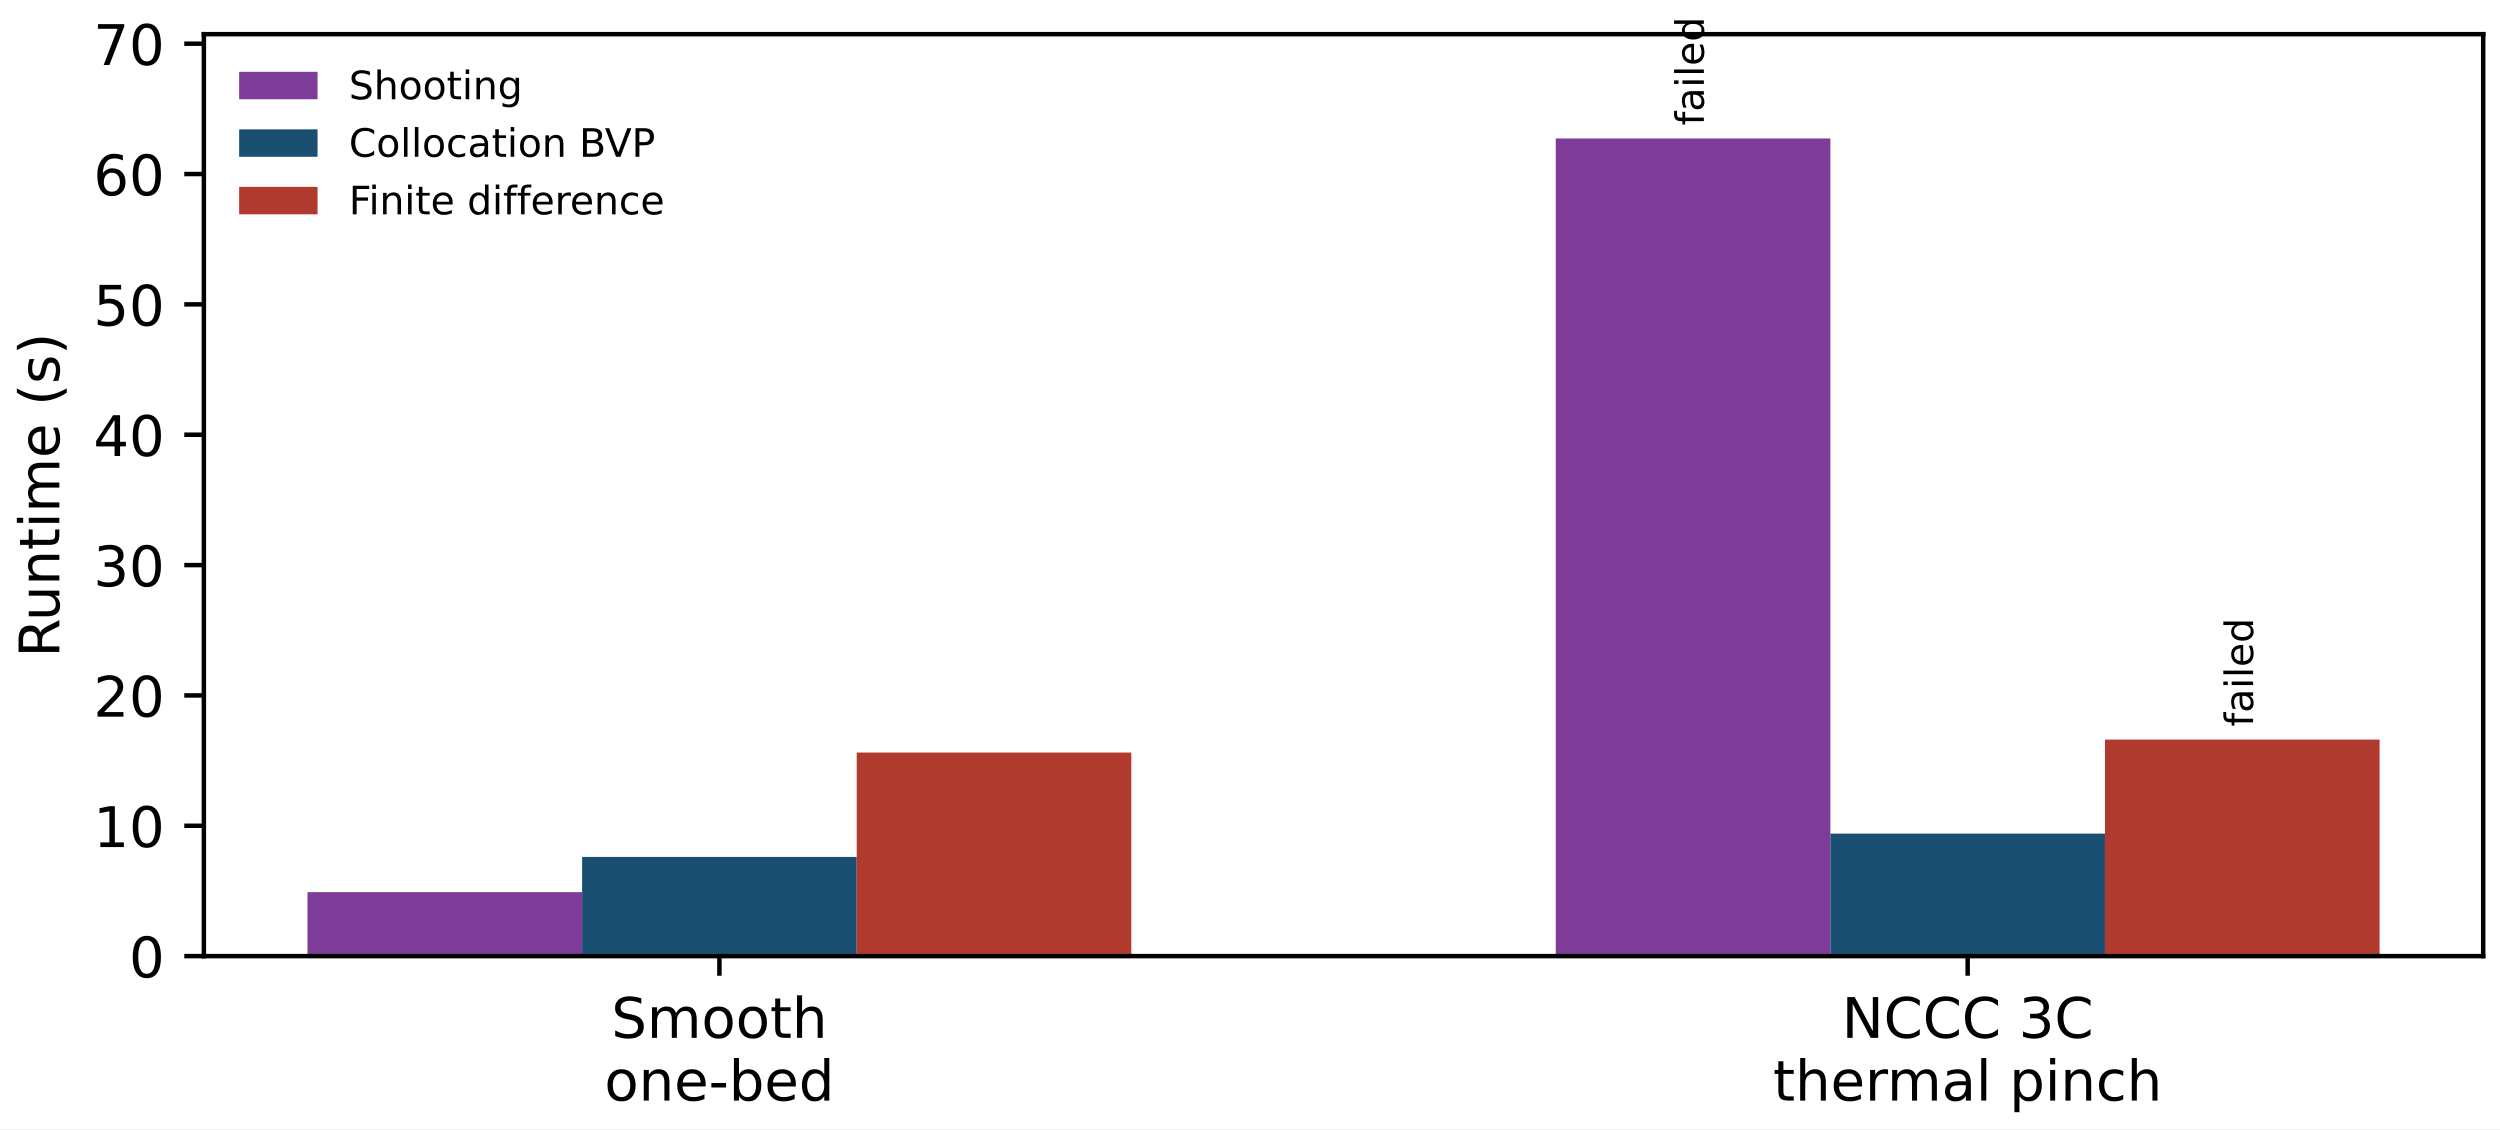
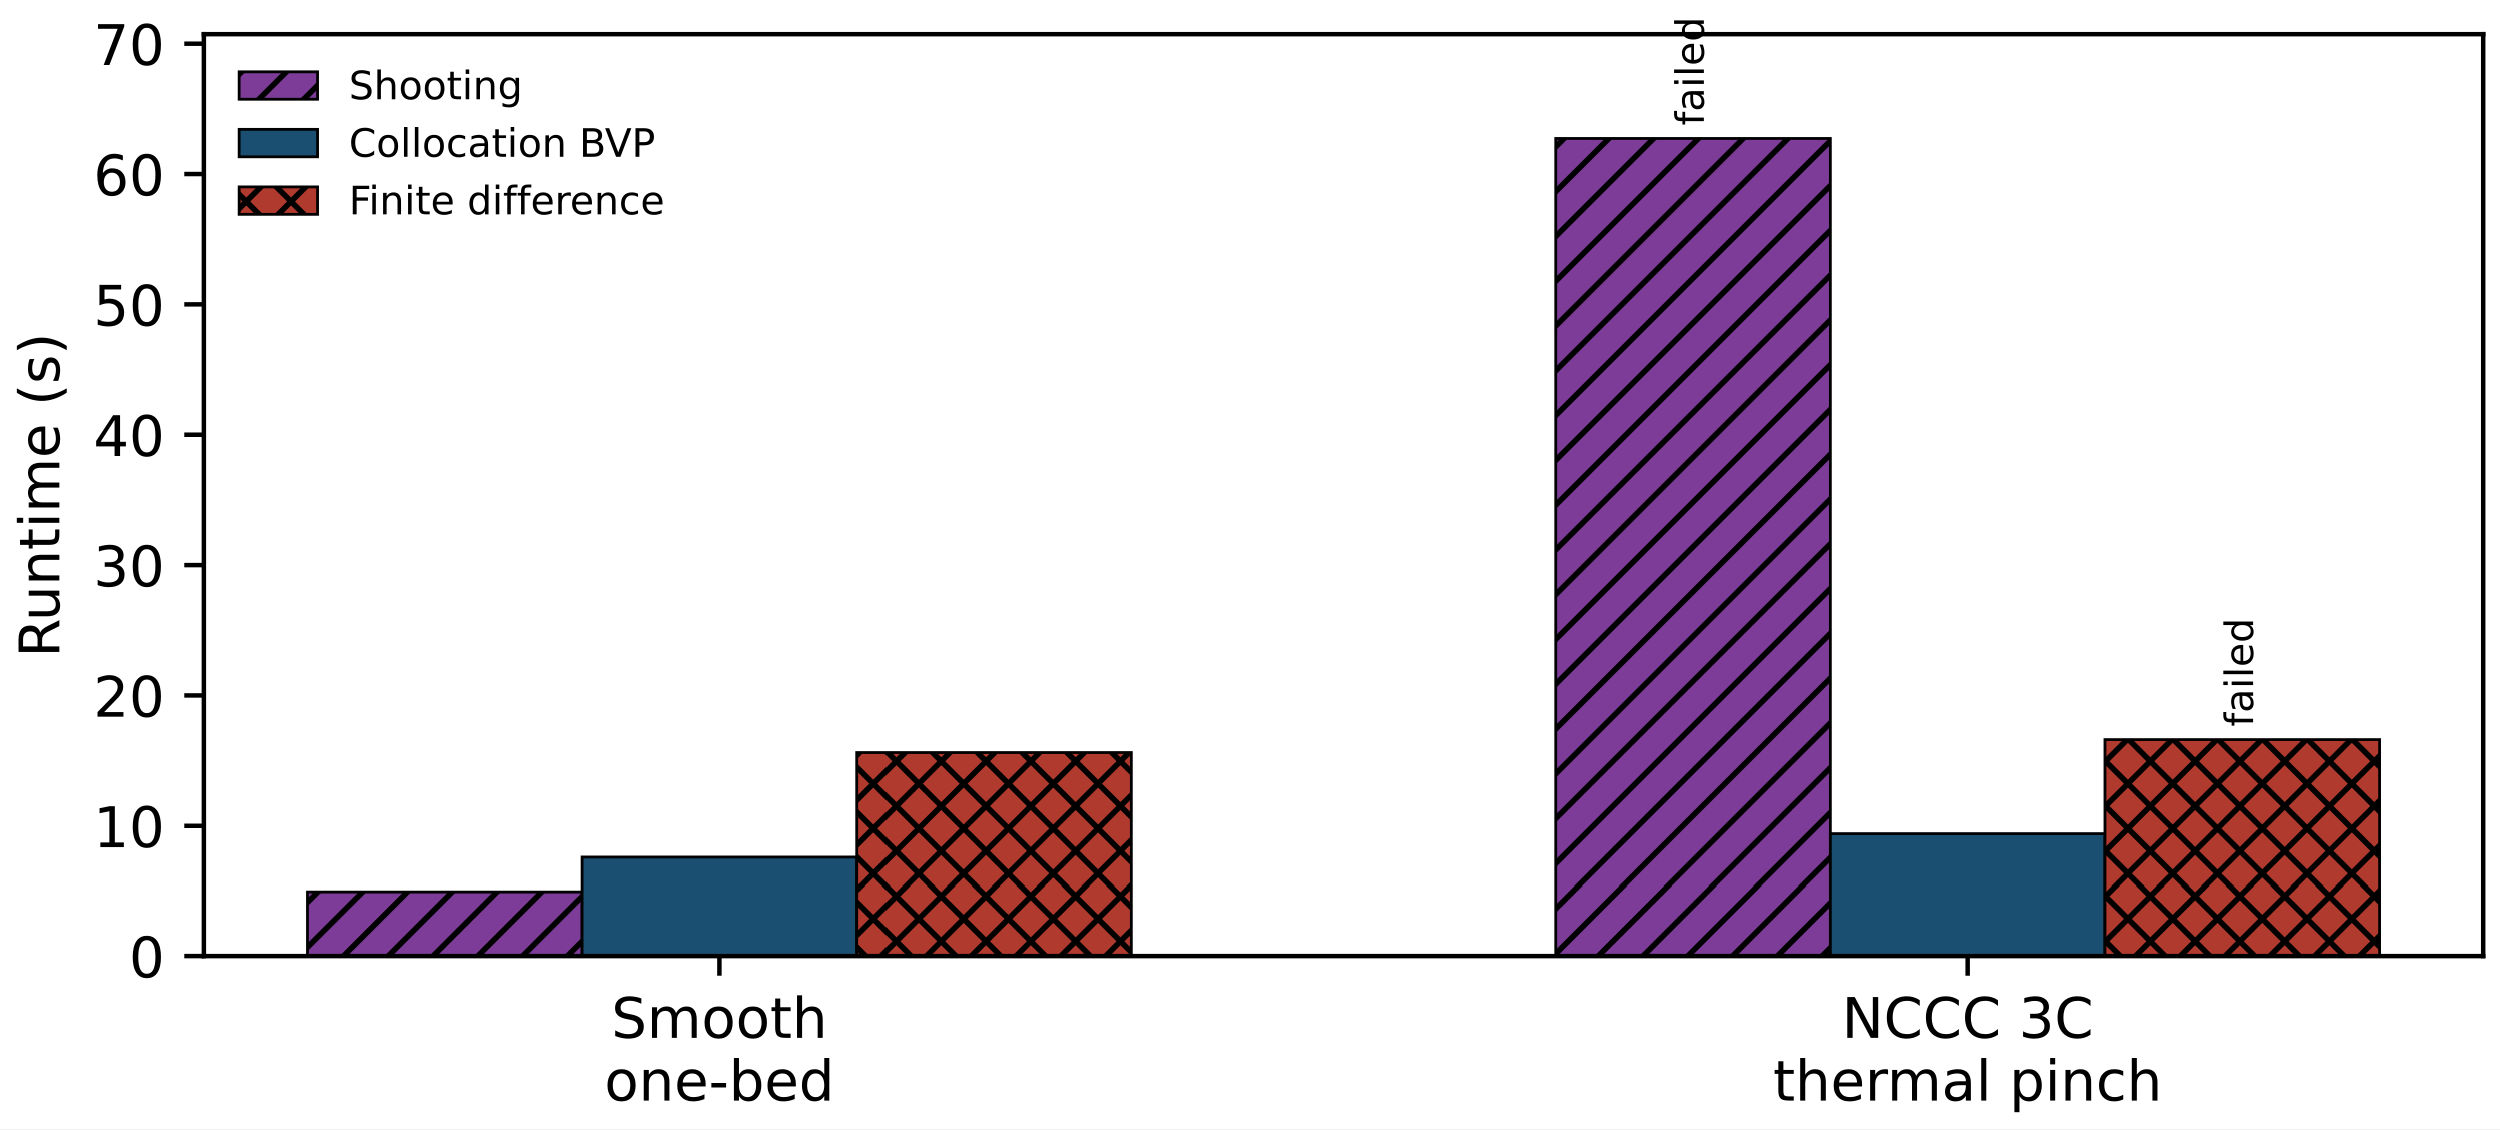
<svg xmlns="http://www.w3.org/2000/svg" xmlns:xlink="http://www.w3.org/1999/xlink" width="446.4pt" height="201.6pt" viewBox="0 0 446.4 201.6" version="1.1">
  <defs>
    <style type="text/css">*{stroke-linejoin: round; stroke-linecap: butt}</style>
  </defs>
  <g id="figure_1">
    <g id="patch_1">
      <path d="M 0 201.6 L 446.4 201.6 L 446.4 0 L 0 0 z " style="fill: #ffffff" />
    </g>
    <g id="axes_1">
      <g id="patch_2">
        <path d="M 36.403 170.724 L 443.4 170.724 L 443.4 6.103 L 36.403 6.103 z " style="fill: #ffffff" />
      </g>
      <g id="patch_3">
-         <path d="M 54.903 170.724 L 103.939 170.724 L 103.939 159.296 L 54.903 159.296 z " clip-path="url(#p4ed08655d8)" style="fill: #7d3c98" />
+         <path d="M 54.903 170.724 L 103.939 170.724 L 103.939 159.296 L 54.903 159.296 z " clip-path="url(#pc35e6aea0f)" style="fill: url(#h63260ca049); stroke: #000000; stroke-width: 0.5; stroke-linejoin: miter" />
      </g>
      <g id="patch_4">
-         <path d="M 277.793 170.724 L 326.829 170.724 L 326.829 24.723 L 277.793 24.723 z " clip-path="url(#p4ed08655d8)" style="fill: #7d3c98" />
+         <path d="M 277.793 170.724 L 326.829 170.724 L 326.829 24.723 L 277.793 24.723 z " clip-path="url(#pc35e6aea0f)" style="fill: url(#h63260ca049); stroke: #000000; stroke-width: 0.5; stroke-linejoin: miter" />
      </g>
      <g id="patch_5">
-         <path d="M 103.939 170.724 L 152.975 170.724 L 152.975 153.012 L 103.939 153.012 z " clip-path="url(#p4ed08655d8)" style="fill: #1b4f72" />
+         <path d="M 103.939 170.724 L 152.975 170.724 L 152.975 153.012 L 103.939 153.012 z " clip-path="url(#pc35e6aea0f)" style="fill: #1b4f72; stroke: #000000; stroke-width: 0.5; stroke-linejoin: miter" />
      </g>
      <g id="patch_6">
-         <path d="M 326.829 170.724 L 375.864 170.724 L 375.864 148.846 L 326.829 148.846 z " clip-path="url(#p4ed08655d8)" style="fill: #1b4f72" />
+         <path d="M 326.829 170.724 L 375.864 170.724 L 375.864 148.846 L 326.829 148.846 z " clip-path="url(#pc35e6aea0f)" style="fill: #1b4f72; stroke: #000000; stroke-width: 0.5; stroke-linejoin: miter" />
      </g>
      <g id="patch_7">
-         <path d="M 152.975 170.724 L 202.01 170.724 L 202.01 134.369 L 152.975 134.369 z " clip-path="url(#p4ed08655d8)" style="fill: #b03a2e" />
+         <path d="M 152.975 170.724 L 202.01 170.724 L 202.01 134.369 L 152.975 134.369 z " clip-path="url(#pc35e6aea0f)" style="fill: url(#h9383a0a95b); stroke: #000000; stroke-width: 0.5; stroke-linejoin: miter" />
      </g>
      <g id="patch_8">
-         <path d="M 375.864 170.724 L 424.9 170.724 L 424.9 132.065 L 375.864 132.065 z " clip-path="url(#p4ed08655d8)" style="fill: #b03a2e" />
+         <path d="M 375.864 170.724 L 424.9 170.724 L 424.9 132.065 L 375.864 132.065 z " clip-path="url(#pc35e6aea0f)" style="fill: url(#h9383a0a95b); stroke: #000000; stroke-width: 0.5; stroke-linejoin: miter" />
      </g>
      <g id="matplotlib.axis_1">
        <g id="xtick_1">
          <g id="line2d_1">
            <defs>
-               <path id="m1f55e05df6" d="M 0 0 L 0 3.5 " style="stroke: #000000; stroke-width: 0.8" />
-             </defs>
-             <g>
-               <use xlink:href="#m1f55e05df6" x="128.457" y="170.724" style="stroke: #000000; stroke-width: 0.8" />
+               <path id="m31c20e4312" d="M 0 0 L 0 3.5 " style="stroke: #000000; stroke-width: 0.8" />
+             </defs>
+             <g>
+               <use xlink:href="#m31c20e4312" x="128.457" y="170.724" style="stroke: #000000; stroke-width: 0.8" />
            </g>
          </g>
          <g id="text_1">
            <g transform="translate(109.1646 185.3223) scale(0.1 -0.1)">
              <defs>
                <path id="DejaVuSans-53" d="M 3425 4513 L 3425 3897 Q 3066 4069 2747 4153 Q 2428 4238 2131 4238 Q 1616 4238 1336 4038 Q 1056 3838 1056 3469 Q 1056 3159 1242 3001 Q 1428 2844 1947 2747 L 2328 2669 Q 3034 2534 3370 2195 Q 3706 1856 3706 1288 Q 3706 609 3251 259 Q 2797 -91 1919 -91 Q 1588 -91 1214 -16 Q 841 59 441 206 L 441 856 Q 825 641 1194 531 Q 1563 422 1919 422 Q 2459 422 2753 634 Q 3047 847 3047 1241 Q 3047 1584 2836 1778 Q 2625 1972 2144 2069 L 1759 2144 Q 1053 2284 737 2584 Q 422 2884 422 3419 Q 422 4038 858 4394 Q 1294 4750 2059 4750 Q 2388 4750 2728 4690 Q 3069 4631 3425 4513 z " transform="scale(0.015625)" />
                <path id="DejaVuSans-6d" d="M 3328 2828 Q 3544 3216 3844 3400 Q 4144 3584 4550 3584 Q 5097 3584 5394 3201 Q 5691 2819 5691 2113 L 5691 0 L 5113 0 L 5113 2094 Q 5113 2597 4934 2840 Q 4756 3084 4391 3084 Q 3944 3084 3684 2787 Q 3425 2491 3425 1978 L 3425 0 L 2847 0 L 2847 2094 Q 2847 2600 2669 2842 Q 2491 3084 2119 3084 Q 1678 3084 1418 2786 Q 1159 2488 1159 1978 L 1159 0 L 581 0 L 581 3500 L 1159 3500 L 1159 2956 Q 1356 3278 1631 3431 Q 1906 3584 2284 3584 Q 2666 3584 2933 3390 Q 3200 3197 3328 2828 z " transform="scale(0.015625)" />
                <path id="DejaVuSans-6f" d="M 1959 3097 Q 1497 3097 1228 2736 Q 959 2375 959 1747 Q 959 1119 1226 758 Q 1494 397 1959 397 Q 2419 397 2687 759 Q 2956 1122 2956 1747 Q 2956 2369 2687 2733 Q 2419 3097 1959 3097 z M 1959 3584 Q 2709 3584 3137 3096 Q 3566 2609 3566 1747 Q 3566 888 3137 398 Q 2709 -91 1959 -91 Q 1206 -91 779 398 Q 353 888 353 1747 Q 353 2609 779 3096 Q 1206 3584 1959 3584 z " transform="scale(0.015625)" />
                <path id="DejaVuSans-74" d="M 1172 4494 L 1172 3500 L 2356 3500 L 2356 3053 L 1172 3053 L 1172 1153 Q 1172 725 1289 603 Q 1406 481 1766 481 L 2356 481 L 2356 0 L 1766 0 Q 1100 0 847 248 Q 594 497 594 1153 L 594 3053 L 172 3053 L 172 3500 L 594 3500 L 594 4494 L 1172 4494 z " transform="scale(0.015625)" />
                <path id="DejaVuSans-68" d="M 3513 2113 L 3513 0 L 2938 0 L 2938 2094 Q 2938 2591 2744 2837 Q 2550 3084 2163 3084 Q 1697 3084 1428 2787 Q 1159 2491 1159 1978 L 1159 0 L 581 0 L 581 4863 L 1159 4863 L 1159 2956 Q 1366 3272 1645 3428 Q 1925 3584 2291 3584 Q 2894 3584 3203 3211 Q 3513 2838 3513 2113 z " transform="scale(0.015625)" />
              </defs>
              <use xlink:href="#DejaVuSans-53" />
              <use xlink:href="#DejaVuSans-6d" transform="translate(63.47656 0)" />
              <use xlink:href="#DejaVuSans-6f" transform="translate(160.8887 0)" />
              <use xlink:href="#DejaVuSans-6f" transform="translate(222.0703 0)" />
              <use xlink:href="#DejaVuSans-74" transform="translate(283.252 0)" />
              <use xlink:href="#DejaVuSans-68" transform="translate(322.4609 0)" />
            </g>
            <g transform="translate(107.9232 196.5201) scale(0.1 -0.1)">
              <defs>
                <path id="DejaVuSans-6e" d="M 3513 2113 L 3513 0 L 2938 0 L 2938 2094 Q 2938 2591 2744 2837 Q 2550 3084 2163 3084 Q 1697 3084 1428 2787 Q 1159 2491 1159 1978 L 1159 0 L 581 0 L 581 3500 L 1159 3500 L 1159 2956 Q 1366 3272 1645 3428 Q 1925 3584 2291 3584 Q 2894 3584 3203 3211 Q 3513 2838 3513 2113 z " transform="scale(0.015625)" />
                <path id="DejaVuSans-65" d="M 3597 1894 L 3597 1613 L 953 1613 Q 991 1019 1311 708 Q 1631 397 2203 397 Q 2534 397 2845 478 Q 3156 559 3463 722 L 3463 178 Q 3153 47 2828 -22 Q 2503 -91 2169 -91 Q 1331 -91 842 396 Q 353 884 353 1716 Q 353 2575 817 3079 Q 1281 3584 2069 3584 Q 2775 3584 3186 3129 Q 3597 2675 3597 1894 z M 3022 2063 Q 3016 2534 2758 2815 Q 2500 3097 2075 3097 Q 1594 3097 1305 2825 Q 1016 2553 972 2059 L 3022 2063 z " transform="scale(0.015625)" />
                <path id="DejaVuSans-2d" d="M 313 2009 L 1997 2009 L 1997 1497 L 313 1497 L 313 2009 z " transform="scale(0.015625)" />
                <path id="DejaVuSans-62" d="M 3116 1747 Q 3116 2381 2855 2742 Q 2594 3103 2138 3103 Q 1681 3103 1420 2742 Q 1159 2381 1159 1747 Q 1159 1113 1420 752 Q 1681 391 2138 391 Q 2594 391 2855 752 Q 3116 1113 3116 1747 z M 1159 2969 Q 1341 3281 1617 3432 Q 1894 3584 2278 3584 Q 2916 3584 3314 3078 Q 3713 2572 3713 1747 Q 3713 922 3314 415 Q 2916 -91 2278 -91 Q 1894 -91 1617 61 Q 1341 213 1159 525 L 1159 0 L 581 0 L 581 4863 L 1159 4863 L 1159 2969 z " transform="scale(0.015625)" />
                <path id="DejaVuSans-64" d="M 2906 2969 L 2906 4863 L 3481 4863 L 3481 0 L 2906 0 L 2906 525 Q 2725 213 2448 61 Q 2172 -91 1784 -91 Q 1150 -91 751 415 Q 353 922 353 1747 Q 353 2572 751 3078 Q 1150 3584 1784 3584 Q 2172 3584 2448 3432 Q 2725 3281 2906 2969 z M 947 1747 Q 947 1113 1208 752 Q 1469 391 1925 391 Q 2381 391 2643 752 Q 2906 1113 2906 1747 Q 2906 2381 2643 2742 Q 2381 3103 1925 3103 Q 1469 3103 1208 2742 Q 947 2381 947 1747 z " transform="scale(0.015625)" />
              </defs>
              <use xlink:href="#DejaVuSans-6f" />
              <use xlink:href="#DejaVuSans-6e" transform="translate(61.18164 0)" />
              <use xlink:href="#DejaVuSans-65" transform="translate(124.5605 0)" />
              <use xlink:href="#DejaVuSans-2d" transform="translate(186.084 0)" />
              <use xlink:href="#DejaVuSans-62" transform="translate(222.168 0)" />
              <use xlink:href="#DejaVuSans-65" transform="translate(285.6445 0)" />
              <use xlink:href="#DejaVuSans-64" transform="translate(347.168 0)" />
            </g>
          </g>
        </g>
        <g id="xtick_2">
          <g id="line2d_2">
            <g>
-               <use xlink:href="#m1f55e05df6" x="351.346" y="170.724" style="stroke: #000000; stroke-width: 0.8" />
+               <use xlink:href="#m31c20e4312" x="351.346" y="170.724" style="stroke: #000000; stroke-width: 0.8" />
            </g>
          </g>
          <g id="text_2">
            <g transform="translate(328.8698 185.3223) scale(0.1 -0.1)">
              <defs>
                <path id="DejaVuSans-4e" d="M 628 4666 L 1478 4666 L 3547 763 L 3547 4666 L 4159 4666 L 4159 0 L 3309 0 L 1241 3903 L 1241 0 L 628 0 L 628 4666 z " transform="scale(0.015625)" />
                <path id="DejaVuSans-43" d="M 4122 4306 L 4122 3641 Q 3803 3938 3442 4084 Q 3081 4231 2675 4231 Q 1875 4231 1450 3742 Q 1025 3253 1025 2328 Q 1025 1406 1450 917 Q 1875 428 2675 428 Q 3081 428 3442 575 Q 3803 722 4122 1019 L 4122 359 Q 3791 134 3420 21 Q 3050 -91 2638 -91 Q 1578 -91 968 557 Q 359 1206 359 2328 Q 359 3453 968 4101 Q 1578 4750 2638 4750 Q 3056 4750 3426 4639 Q 3797 4528 4122 4306 z " transform="scale(0.015625)" />
                <path id="DejaVuSans-20" transform="scale(0.015625)" />
                <path id="DejaVuSans-33" d="M 2597 2516 Q 3050 2419 3304 2112 Q 3559 1806 3559 1356 Q 3559 666 3084 287 Q 2609 -91 1734 -91 Q 1441 -91 1130 -33 Q 819 25 488 141 L 488 750 Q 750 597 1062 519 Q 1375 441 1716 441 Q 2309 441 2620 675 Q 2931 909 2931 1356 Q 2931 1769 2642 2001 Q 2353 2234 1838 2234 L 1294 2234 L 1294 2753 L 1863 2753 Q 2328 2753 2575 2939 Q 2822 3125 2822 3475 Q 2822 3834 2567 4026 Q 2313 4219 1838 4219 Q 1578 4219 1281 4162 Q 984 4106 628 3988 L 628 4550 Q 988 4650 1302 4700 Q 1616 4750 1894 4750 Q 2613 4750 3031 4423 Q 3450 4097 3450 3541 Q 3450 3153 3228 2886 Q 3006 2619 2597 2516 z " transform="scale(0.015625)" />
              </defs>
              <use xlink:href="#DejaVuSans-4e" />
              <use xlink:href="#DejaVuSans-43" transform="translate(74.80469 0)" />
              <use xlink:href="#DejaVuSans-43" transform="translate(144.6289 0)" />
              <use xlink:href="#DejaVuSans-43" transform="translate(214.4531 0)" />
              <use xlink:href="#DejaVuSans-20" transform="translate(284.2773 0)" />
              <use xlink:href="#DejaVuSans-33" transform="translate(316.0645 0)" />
              <use xlink:href="#DejaVuSans-43" transform="translate(379.6875 0)" />
            </g>
            <g transform="translate(316.6104 196.5201) scale(0.1 -0.1)">
              <defs>
                <path id="DejaVuSans-72" d="M 2631 2963 Q 2534 3019 2420 3045 Q 2306 3072 2169 3072 Q 1681 3072 1420 2755 Q 1159 2438 1159 1844 L 1159 0 L 581 0 L 581 3500 L 1159 3500 L 1159 2956 Q 1341 3275 1631 3429 Q 1922 3584 2338 3584 Q 2397 3584 2469 3576 Q 2541 3569 2628 3553 L 2631 2963 z " transform="scale(0.015625)" />
                <path id="DejaVuSans-61" d="M 2194 1759 Q 1497 1759 1228 1600 Q 959 1441 959 1056 Q 959 750 1161 570 Q 1363 391 1709 391 Q 2188 391 2477 730 Q 2766 1069 2766 1631 L 2766 1759 L 2194 1759 z M 3341 1997 L 3341 0 L 2766 0 L 2766 531 Q 2569 213 2275 61 Q 1981 -91 1556 -91 Q 1019 -91 701 211 Q 384 513 384 1019 Q 384 1609 779 1909 Q 1175 2209 1959 2209 L 2766 2209 L 2766 2266 Q 2766 2663 2505 2880 Q 2244 3097 1772 3097 Q 1472 3097 1187 3025 Q 903 2953 641 2809 L 641 3341 Q 956 3463 1253 3523 Q 1550 3584 1831 3584 Q 2591 3584 2966 3190 Q 3341 2797 3341 1997 z " transform="scale(0.015625)" />
                <path id="DejaVuSans-6c" d="M 603 4863 L 1178 4863 L 1178 0 L 603 0 L 603 4863 z " transform="scale(0.015625)" />
                <path id="DejaVuSans-70" d="M 1159 525 L 1159 -1331 L 581 -1331 L 581 3500 L 1159 3500 L 1159 2969 Q 1341 3281 1617 3432 Q 1894 3584 2278 3584 Q 2916 3584 3314 3078 Q 3713 2572 3713 1747 Q 3713 922 3314 415 Q 2916 -91 2278 -91 Q 1894 -91 1617 61 Q 1341 213 1159 525 z M 3116 1747 Q 3116 2381 2855 2742 Q 2594 3103 2138 3103 Q 1681 3103 1420 2742 Q 1159 2381 1159 1747 Q 1159 1113 1420 752 Q 1681 391 2138 391 Q 2594 391 2855 752 Q 3116 1113 3116 1747 z " transform="scale(0.015625)" />
                <path id="DejaVuSans-69" d="M 603 3500 L 1178 3500 L 1178 0 L 603 0 L 603 3500 z M 603 4863 L 1178 4863 L 1178 4134 L 603 4134 L 603 4863 z " transform="scale(0.015625)" />
                <path id="DejaVuSans-63" d="M 3122 3366 L 3122 2828 Q 2878 2963 2633 3030 Q 2388 3097 2138 3097 Q 1578 3097 1268 2742 Q 959 2388 959 1747 Q 959 1106 1268 751 Q 1578 397 2138 397 Q 2388 397 2633 464 Q 2878 531 3122 666 L 3122 134 Q 2881 22 2623 -34 Q 2366 -91 2075 -91 Q 1284 -91 818 406 Q 353 903 353 1747 Q 353 2603 823 3093 Q 1294 3584 2113 3584 Q 2378 3584 2631 3529 Q 2884 3475 3122 3366 z " transform="scale(0.015625)" />
              </defs>
              <use xlink:href="#DejaVuSans-74" />
              <use xlink:href="#DejaVuSans-68" transform="translate(39.20898 0)" />
              <use xlink:href="#DejaVuSans-65" transform="translate(102.5879 0)" />
              <use xlink:href="#DejaVuSans-72" transform="translate(164.1113 0)" />
              <use xlink:href="#DejaVuSans-6d" transform="translate(203.4746 0)" />
              <use xlink:href="#DejaVuSans-61" transform="translate(300.8867 0)" />
              <use xlink:href="#DejaVuSans-6c" transform="translate(362.166 0)" />
              <use xlink:href="#DejaVuSans-20" transform="translate(389.9492 0)" />
              <use xlink:href="#DejaVuSans-70" transform="translate(421.7363 0)" />
              <use xlink:href="#DejaVuSans-69" transform="translate(485.2129 0)" />
              <use xlink:href="#DejaVuSans-6e" transform="translate(512.9961 0)" />
              <use xlink:href="#DejaVuSans-63" transform="translate(576.375 0)" />
              <use xlink:href="#DejaVuSans-68" transform="translate(631.3555 0)" />
            </g>
          </g>
        </g>
      </g>
      <g id="matplotlib.axis_2">
        <g id="ytick_1">
          <g id="line2d_3">
            <defs>
-               <path id="mab0cba4f6f" d="M 0 0 L -3.5 0 " style="stroke: #000000; stroke-width: 0.8" />
-             </defs>
-             <g>
-               <use xlink:href="#mab0cba4f6f" x="36.403" y="170.724" style="stroke: #000000; stroke-width: 0.8" />
+               <path id="ma62045f360" d="M 0 0 L -3.5 0 " style="stroke: #000000; stroke-width: 0.8" />
+             </defs>
+             <g>
+               <use xlink:href="#ma62045f360" x="36.403" y="170.724" style="stroke: #000000; stroke-width: 0.8" />
            </g>
          </g>
          <g id="text_3">
            <g transform="translate(23.04087 174.523) scale(0.1 -0.1)">
              <defs>
                <path id="DejaVuSans-30" d="M 2034 4250 Q 1547 4250 1301 3770 Q 1056 3291 1056 2328 Q 1056 1369 1301 889 Q 1547 409 2034 409 Q 2525 409 2770 889 Q 3016 1369 3016 2328 Q 3016 3291 2770 3770 Q 2525 4250 2034 4250 z M 2034 4750 Q 2819 4750 3233 4129 Q 3647 3509 3647 2328 Q 3647 1150 3233 529 Q 2819 -91 2034 -91 Q 1250 -91 836 529 Q 422 1150 422 2328 Q 422 3509 836 4129 Q 1250 4750 2034 4750 z " transform="scale(0.015625)" />
              </defs>
              <use xlink:href="#DejaVuSans-30" />
            </g>
          </g>
        </g>
        <g id="ytick_2">
          <g id="line2d_4">
            <g>
-               <use xlink:href="#mab0cba4f6f" x="36.403" y="147.449" style="stroke: #000000; stroke-width: 0.8" />
+               <use xlink:href="#ma62045f360" x="36.403" y="147.449" style="stroke: #000000; stroke-width: 0.8" />
            </g>
          </g>
          <g id="text_4">
            <g transform="translate(16.67836 151.2486) scale(0.1 -0.1)">
              <defs>
                <path id="DejaVuSans-31" d="M 794 531 L 1825 531 L 1825 4091 L 703 3866 L 703 4441 L 1819 4666 L 2450 4666 L 2450 531 L 3481 531 L 3481 0 L 794 0 L 794 531 z " transform="scale(0.015625)" />
              </defs>
              <use xlink:href="#DejaVuSans-31" />
              <use xlink:href="#DejaVuSans-30" transform="translate(63.62305 0)" />
            </g>
          </g>
        </g>
        <g id="ytick_3">
          <g id="line2d_5">
            <g>
-               <use xlink:href="#mab0cba4f6f" x="36.403" y="124.175" style="stroke: #000000; stroke-width: 0.8" />
+               <use xlink:href="#ma62045f360" x="36.403" y="124.175" style="stroke: #000000; stroke-width: 0.8" />
            </g>
          </g>
          <g id="text_5">
            <g transform="translate(16.67836 127.9741) scale(0.1 -0.1)">
              <defs>
                <path id="DejaVuSans-32" d="M 1228 531 L 3431 531 L 3431 0 L 469 0 L 469 531 Q 828 903 1448 1529 Q 2069 2156 2228 2338 Q 2531 2678 2651 2914 Q 2772 3150 2772 3378 Q 2772 3750 2511 3984 Q 2250 4219 1831 4219 Q 1534 4219 1204 4116 Q 875 4013 500 3803 L 500 4441 Q 881 4594 1212 4672 Q 1544 4750 1819 4750 Q 2544 4750 2975 4387 Q 3406 4025 3406 3419 Q 3406 3131 3298 2873 Q 3191 2616 2906 2266 Q 2828 2175 2409 1742 Q 1991 1309 1228 531 z " transform="scale(0.015625)" />
              </defs>
              <use xlink:href="#DejaVuSans-32" />
              <use xlink:href="#DejaVuSans-30" transform="translate(63.62305 0)" />
            </g>
          </g>
        </g>
        <g id="ytick_4">
          <g id="line2d_6">
            <g>
-               <use xlink:href="#mab0cba4f6f" x="36.403" y="100.9" style="stroke: #000000; stroke-width: 0.8" />
+               <use xlink:href="#ma62045f360" x="36.403" y="100.9" style="stroke: #000000; stroke-width: 0.8" />
            </g>
          </g>
          <g id="text_6">
            <g transform="translate(16.67836 104.6996) scale(0.1 -0.1)">
              <use xlink:href="#DejaVuSans-33" />
              <use xlink:href="#DejaVuSans-30" transform="translate(63.62305 0)" />
            </g>
          </g>
        </g>
        <g id="ytick_5">
          <g id="line2d_7">
            <g>
-               <use xlink:href="#mab0cba4f6f" x="36.403" y="77.626" style="stroke: #000000; stroke-width: 0.8" />
+               <use xlink:href="#ma62045f360" x="36.403" y="77.626" style="stroke: #000000; stroke-width: 0.8" />
            </g>
          </g>
          <g id="text_7">
            <g transform="translate(16.67836 81.42512) scale(0.1 -0.1)">
              <defs>
                <path id="DejaVuSans-34" d="M 2419 4116 L 825 1625 L 2419 1625 L 2419 4116 z M 2253 4666 L 3047 4666 L 3047 1625 L 3713 1625 L 3713 1100 L 3047 1100 L 3047 0 L 2419 0 L 2419 1100 L 313 1100 L 313 1709 L 2253 4666 z " transform="scale(0.015625)" />
              </defs>
              <use xlink:href="#DejaVuSans-34" />
              <use xlink:href="#DejaVuSans-30" transform="translate(63.62305 0)" />
            </g>
          </g>
        </g>
        <g id="ytick_6">
          <g id="line2d_8">
            <g>
-               <use xlink:href="#mab0cba4f6f" x="36.403" y="54.351" style="stroke: #000000; stroke-width: 0.8" />
+               <use xlink:href="#ma62045f360" x="36.403" y="54.351" style="stroke: #000000; stroke-width: 0.8" />
            </g>
          </g>
          <g id="text_8">
            <g transform="translate(16.67836 58.15064) scale(0.1 -0.1)">
              <defs>
                <path id="DejaVuSans-35" d="M 691 4666 L 3169 4666 L 3169 4134 L 1269 4134 L 1269 2991 Q 1406 3038 1543 3061 Q 1681 3084 1819 3084 Q 2600 3084 3056 2656 Q 3513 2228 3513 1497 Q 3513 744 3044 326 Q 2575 -91 1722 -91 Q 1428 -91 1123 -41 Q 819 9 494 109 L 494 744 Q 775 591 1075 516 Q 1375 441 1709 441 Q 2250 441 2565 725 Q 2881 1009 2881 1497 Q 2881 1984 2565 2268 Q 2250 2553 1709 2553 Q 1456 2553 1204 2497 Q 953 2441 691 2322 L 691 4666 z " transform="scale(0.015625)" />
              </defs>
              <use xlink:href="#DejaVuSans-35" />
              <use xlink:href="#DejaVuSans-30" transform="translate(63.62305 0)" />
            </g>
          </g>
        </g>
        <g id="ytick_7">
          <g id="line2d_9">
            <g>
-               <use xlink:href="#mab0cba4f6f" x="36.403" y="31.077" style="stroke: #000000; stroke-width: 0.8" />
+               <use xlink:href="#ma62045f360" x="36.403" y="31.077" style="stroke: #000000; stroke-width: 0.8" />
            </g>
          </g>
          <g id="text_9">
            <g transform="translate(16.67836 34.87616) scale(0.1 -0.1)">
              <defs>
                <path id="DejaVuSans-36" d="M 2113 2584 Q 1688 2584 1439 2293 Q 1191 2003 1191 1497 Q 1191 994 1439 701 Q 1688 409 2113 409 Q 2538 409 2786 701 Q 3034 994 3034 1497 Q 3034 2003 2786 2293 Q 2538 2584 2113 2584 z M 3366 4563 L 3366 3988 Q 3128 4100 2886 4159 Q 2644 4219 2406 4219 Q 1781 4219 1451 3797 Q 1122 3375 1075 2522 Q 1259 2794 1537 2939 Q 1816 3084 2150 3084 Q 2853 3084 3261 2657 Q 3669 2231 3669 1497 Q 3669 778 3244 343 Q 2819 -91 2113 -91 Q 1303 -91 875 529 Q 447 1150 447 2328 Q 447 3434 972 4092 Q 1497 4750 2381 4750 Q 2619 4750 2861 4703 Q 3103 4656 3366 4563 z " transform="scale(0.015625)" />
              </defs>
              <use xlink:href="#DejaVuSans-36" />
              <use xlink:href="#DejaVuSans-30" transform="translate(63.62305 0)" />
            </g>
          </g>
        </g>
        <g id="ytick_8">
          <g id="line2d_10">
            <g>
-               <use xlink:href="#mab0cba4f6f" x="36.403" y="7.802" style="stroke: #000000; stroke-width: 0.8" />
+               <use xlink:href="#ma62045f360" x="36.403" y="7.802" style="stroke: #000000; stroke-width: 0.8" />
            </g>
          </g>
          <g id="text_10">
            <g transform="translate(16.67836 11.60168) scale(0.1 -0.1)">
              <defs>
                <path id="DejaVuSans-37" d="M 525 4666 L 3525 4666 L 3525 4397 L 1831 0 L 1172 0 L 2766 4134 L 525 4134 L 525 4666 z " transform="scale(0.015625)" />
              </defs>
              <use xlink:href="#DejaVuSans-37" />
              <use xlink:href="#DejaVuSans-30" transform="translate(63.62305 0)" />
            </g>
          </g>
        </g>
        <g id="text_11">
          <g transform="translate(10.59868 117.3918) rotate(-90) scale(0.1 -0.1)">
            <defs>
              <path id="DejaVuSans-52" d="M 2841 2188 Q 3044 2119 3236 1894 Q 3428 1669 3622 1275 L 4263 0 L 3584 0 L 2988 1197 Q 2756 1666 2539 1819 Q 2322 1972 1947 1972 L 1259 1972 L 1259 0 L 628 0 L 628 4666 L 2053 4666 Q 2853 4666 3247 4331 Q 3641 3997 3641 3322 Q 3641 2881 3436 2590 Q 3231 2300 2841 2188 z M 1259 4147 L 1259 2491 L 2053 2491 Q 2509 2491 2742 2702 Q 2975 2913 2975 3322 Q 2975 3731 2742 3939 Q 2509 4147 2053 4147 L 1259 4147 z " transform="scale(0.015625)" />
              <path id="DejaVuSans-75" d="M 544 1381 L 544 3500 L 1119 3500 L 1119 1403 Q 1119 906 1312 657 Q 1506 409 1894 409 Q 2359 409 2629 706 Q 2900 1003 2900 1516 L 2900 3500 L 3475 3500 L 3475 0 L 2900 0 L 2900 538 Q 2691 219 2414 64 Q 2138 -91 1772 -91 Q 1169 -91 856 284 Q 544 659 544 1381 z M 1991 3584 L 1991 3584 z " transform="scale(0.015625)" />
              <path id="DejaVuSans-28" d="M 1984 4856 Q 1566 4138 1362 3434 Q 1159 2731 1159 2009 Q 1159 1288 1364 580 Q 1569 -128 1984 -844 L 1484 -844 Q 1016 -109 783 600 Q 550 1309 550 2009 Q 550 2706 781 3412 Q 1013 4119 1484 4856 L 1984 4856 z " transform="scale(0.015625)" />
              <path id="DejaVuSans-73" d="M 2834 3397 L 2834 2853 Q 2591 2978 2328 3040 Q 2066 3103 1784 3103 Q 1356 3103 1142 2972 Q 928 2841 928 2578 Q 928 2378 1081 2264 Q 1234 2150 1697 2047 L 1894 2003 Q 2506 1872 2764 1633 Q 3022 1394 3022 966 Q 3022 478 2636 193 Q 2250 -91 1575 -91 Q 1294 -91 989 -36 Q 684 19 347 128 L 347 722 Q 666 556 975 473 Q 1284 391 1588 391 Q 1994 391 2212 530 Q 2431 669 2431 922 Q 2431 1156 2273 1281 Q 2116 1406 1581 1522 L 1381 1569 Q 847 1681 609 1914 Q 372 2147 372 2553 Q 372 3047 722 3315 Q 1072 3584 1716 3584 Q 2034 3584 2315 3537 Q 2597 3491 2834 3397 z " transform="scale(0.015625)" />
              <path id="DejaVuSans-29" d="M 513 4856 L 1013 4856 Q 1481 4119 1714 3412 Q 1947 2706 1947 2009 Q 1947 1309 1714 600 Q 1481 -109 1013 -844 L 513 -844 Q 928 -128 1133 580 Q 1338 1288 1338 2009 Q 1338 2731 1133 3434 Q 928 4138 513 4856 z " transform="scale(0.015625)" />
            </defs>
            <use xlink:href="#DejaVuSans-52" />
            <use xlink:href="#DejaVuSans-75" transform="translate(64.98242 0)" />
            <use xlink:href="#DejaVuSans-6e" transform="translate(128.3613 0)" />
            <use xlink:href="#DejaVuSans-74" transform="translate(191.7402 0)" />
            <use xlink:href="#DejaVuSans-69" transform="translate(230.9492 0)" />
            <use xlink:href="#DejaVuSans-6d" transform="translate(258.7324 0)" />
            <use xlink:href="#DejaVuSans-65" transform="translate(356.1445 0)" />
            <use xlink:href="#DejaVuSans-20" transform="translate(417.668 0)" />
            <use xlink:href="#DejaVuSans-28" transform="translate(449.4551 0)" />
            <use xlink:href="#DejaVuSans-73" transform="translate(488.4688 0)" />
            <use xlink:href="#DejaVuSans-29" transform="translate(540.5684 0)" />
          </g>
        </g>
      </g>
      <g id="patch_9">
        <path d="M 36.403 170.724 L 36.403 6.103 " style="fill: none; stroke: #000000; stroke-width: 0.8; stroke-linejoin: miter; stroke-linecap: square" />
      </g>
      <g id="patch_10">
        <path d="M 443.4 170.724 L 443.4 6.103 " style="fill: none; stroke: #000000; stroke-width: 0.8; stroke-linejoin: miter; stroke-linecap: square" />
      </g>
      <g id="patch_11">
        <path d="M 36.403 170.724 L 443.4 170.724 " style="fill: none; stroke: #000000; stroke-width: 0.8; stroke-linejoin: miter; stroke-linecap: square" />
      </g>
      <g id="patch_12">
        <path d="M 36.403 6.103 L 443.4 6.103 " style="fill: none; stroke: #000000; stroke-width: 0.8; stroke-linejoin: miter; stroke-linecap: square" />
      </g>
      <g id="text_12">
        <g transform="translate(304.2422 22.39556) rotate(-90) scale(0.07 -0.07)">
          <defs>
            <path id="DejaVuSans-66" d="M 2375 4863 L 2375 4384 L 1825 4384 Q 1516 4384 1395 4259 Q 1275 4134 1275 3809 L 1275 3500 L 2222 3500 L 2222 3053 L 1275 3053 L 1275 0 L 697 0 L 697 3053 L 147 3053 L 147 3500 L 697 3500 L 697 3744 Q 697 4328 969 4595 Q 1241 4863 1831 4863 L 2375 4863 z " transform="scale(0.015625)" />
          </defs>
          <use xlink:href="#DejaVuSans-66" />
          <use xlink:href="#DejaVuSans-61" transform="translate(35.20508 0)" />
          <use xlink:href="#DejaVuSans-69" transform="translate(96.48438 0)" />
          <use xlink:href="#DejaVuSans-6c" transform="translate(124.2676 0)" />
          <use xlink:href="#DejaVuSans-65" transform="translate(152.0508 0)" />
          <use xlink:href="#DejaVuSans-64" transform="translate(213.5742 0)" />
        </g>
      </g>
      <g id="text_13">
        <g transform="translate(402.3136 129.7375) rotate(-90) scale(0.07 -0.07)">
          <use xlink:href="#DejaVuSans-66" />
          <use xlink:href="#DejaVuSans-61" transform="translate(35.20508 0)" />
          <use xlink:href="#DejaVuSans-69" transform="translate(96.48438 0)" />
          <use xlink:href="#DejaVuSans-6c" transform="translate(124.2676 0)" />
          <use xlink:href="#DejaVuSans-65" transform="translate(152.0508 0)" />
          <use xlink:href="#DejaVuSans-64" transform="translate(213.5742 0)" />
        </g>
      </g>
      <g id="legend_1">
        <g id="patch_13">
-           <path d="M 42.703 17.722 L 56.703 17.722 L 56.703 12.822 L 42.703 12.822 z " style="fill: #7d3c98" />
+           <path d="M 42.703 17.722 L 56.703 17.722 L 56.703 12.822 L 42.703 12.822 z " style="fill: url(#h63260ca049); stroke: #000000; stroke-width: 0.5; stroke-linejoin: miter" />
        </g>
        <g id="text_14">
          <g transform="translate(62.30336 17.72233) scale(0.07 -0.07)">
            <defs>
              <path id="DejaVuSans-67" d="M 2906 1791 Q 2906 2416 2648 2759 Q 2391 3103 1925 3103 Q 1463 3103 1205 2759 Q 947 2416 947 1791 Q 947 1169 1205 825 Q 1463 481 1925 481 Q 2391 481 2648 825 Q 2906 1169 2906 1791 z M 3481 434 Q 3481 -459 3084 -895 Q 2688 -1331 1869 -1331 Q 1566 -1331 1297 -1286 Q 1028 -1241 775 -1147 L 775 -588 Q 1028 -725 1275 -790 Q 1522 -856 1778 -856 Q 2344 -856 2625 -561 Q 2906 -266 2906 331 L 2906 616 Q 2728 306 2450 153 Q 2172 0 1784 0 Q 1141 0 747 490 Q 353 981 353 1791 Q 353 2603 747 3093 Q 1141 3584 1784 3584 Q 2172 3584 2450 3431 Q 2728 3278 2906 2969 L 2906 3500 L 3481 3500 L 3481 434 z " transform="scale(0.015625)" />
            </defs>
            <use xlink:href="#DejaVuSans-53" />
            <use xlink:href="#DejaVuSans-68" transform="translate(63.47656 0)" />
            <use xlink:href="#DejaVuSans-6f" transform="translate(126.8555 0)" />
            <use xlink:href="#DejaVuSans-6f" transform="translate(188.0371 0)" />
            <use xlink:href="#DejaVuSans-74" transform="translate(249.2188 0)" />
            <use xlink:href="#DejaVuSans-69" transform="translate(288.4277 0)" />
            <use xlink:href="#DejaVuSans-6e" transform="translate(316.2109 0)" />
            <use xlink:href="#DejaVuSans-67" transform="translate(379.5898 0)" />
          </g>
        </g>
        <g id="patch_14">
-           <path d="M 42.703 27.997 L 56.703 27.997 L 56.703 23.097 L 42.703 23.097 z " style="fill: #1b4f72" />
+           <path d="M 42.703 27.997 L 56.703 27.997 L 56.703 23.097 L 42.703 23.097 z " style="fill: #1b4f72; stroke: #000000; stroke-width: 0.5; stroke-linejoin: miter" />
        </g>
        <g id="text_15">
          <g transform="translate(62.30336 27.99702) scale(0.07 -0.07)">
            <defs>
              <path id="DejaVuSans-42" d="M 1259 2228 L 1259 519 L 2272 519 Q 2781 519 3026 730 Q 3272 941 3272 1375 Q 3272 1813 3026 2020 Q 2781 2228 2272 2228 L 1259 2228 z M 1259 4147 L 1259 2741 L 2194 2741 Q 2656 2741 2882 2914 Q 3109 3088 3109 3444 Q 3109 3797 2882 3972 Q 2656 4147 2194 4147 L 1259 4147 z M 628 4666 L 2241 4666 Q 2963 4666 3353 4366 Q 3744 4066 3744 3513 Q 3744 3084 3544 2831 Q 3344 2578 2956 2516 Q 3422 2416 3680 2098 Q 3938 1781 3938 1306 Q 3938 681 3513 340 Q 3088 0 2303 0 L 628 0 L 628 4666 z " transform="scale(0.015625)" />
              <path id="DejaVuSans-56" d="M 1831 0 L 50 4666 L 709 4666 L 2188 738 L 3669 4666 L 4325 4666 L 2547 0 L 1831 0 z " transform="scale(0.015625)" />
              <path id="DejaVuSans-50" d="M 1259 4147 L 1259 2394 L 2053 2394 Q 2494 2394 2734 2622 Q 2975 2850 2975 3272 Q 2975 3691 2734 3919 Q 2494 4147 2053 4147 L 1259 4147 z M 628 4666 L 2053 4666 Q 2838 4666 3239 4311 Q 3641 3956 3641 3272 Q 3641 2581 3239 2228 Q 2838 1875 2053 1875 L 1259 1875 L 1259 0 L 628 0 L 628 4666 z " transform="scale(0.015625)" />
            </defs>
            <use xlink:href="#DejaVuSans-43" />
            <use xlink:href="#DejaVuSans-6f" transform="translate(69.82422 0)" />
            <use xlink:href="#DejaVuSans-6c" transform="translate(131.0059 0)" />
            <use xlink:href="#DejaVuSans-6c" transform="translate(158.7891 0)" />
            <use xlink:href="#DejaVuSans-6f" transform="translate(186.5723 0)" />
            <use xlink:href="#DejaVuSans-63" transform="translate(247.7539 0)" />
            <use xlink:href="#DejaVuSans-61" transform="translate(302.7344 0)" />
            <use xlink:href="#DejaVuSans-74" transform="translate(364.0137 0)" />
            <use xlink:href="#DejaVuSans-69" transform="translate(403.2227 0)" />
            <use xlink:href="#DejaVuSans-6f" transform="translate(431.0059 0)" />
            <use xlink:href="#DejaVuSans-6e" transform="translate(492.1875 0)" />
            <use xlink:href="#DejaVuSans-20" transform="translate(555.5664 0)" />
            <use xlink:href="#DejaVuSans-42" transform="translate(587.3535 0)" />
            <use xlink:href="#DejaVuSans-56" transform="translate(652.832 0)" />
            <use xlink:href="#DejaVuSans-50" transform="translate(721.2402 0)" />
          </g>
        </g>
        <g id="patch_15">
-           <path d="M 42.703 38.272 L 56.703 38.272 L 56.703 33.372 L 42.703 33.372 z " style="fill: #b03a2e" />
+           <path d="M 42.703 38.272 L 56.703 38.272 L 56.703 33.372 L 42.703 33.372 z " style="fill: url(#h9383a0a95b); stroke: #000000; stroke-width: 0.5; stroke-linejoin: miter" />
        </g>
        <g id="text_16">
          <g transform="translate(62.30336 38.27171) scale(0.07 -0.07)">
            <defs>
              <path id="DejaVuSans-46" d="M 628 4666 L 3309 4666 L 3309 4134 L 1259 4134 L 1259 2759 L 3109 2759 L 3109 2228 L 1259 2228 L 1259 0 L 628 0 L 628 4666 z " transform="scale(0.015625)" />
            </defs>
            <use xlink:href="#DejaVuSans-46" />
            <use xlink:href="#DejaVuSans-69" transform="translate(50.26953 0)" />
            <use xlink:href="#DejaVuSans-6e" transform="translate(78.05273 0)" />
            <use xlink:href="#DejaVuSans-69" transform="translate(141.4316 0)" />
            <use xlink:href="#DejaVuSans-74" transform="translate(169.2148 0)" />
            <use xlink:href="#DejaVuSans-65" transform="translate(208.4238 0)" />
            <use xlink:href="#DejaVuSans-20" transform="translate(269.9473 0)" />
            <use xlink:href="#DejaVuSans-64" transform="translate(301.7344 0)" />
            <use xlink:href="#DejaVuSans-69" transform="translate(365.2109 0)" />
            <use xlink:href="#DejaVuSans-66" transform="translate(392.9941 0)" />
            <use xlink:href="#DejaVuSans-66" transform="translate(428.1992 0)" />
            <use xlink:href="#DejaVuSans-65" transform="translate(463.4043 0)" />
            <use xlink:href="#DejaVuSans-72" transform="translate(524.9277 0)" />
            <use xlink:href="#DejaVuSans-65" transform="translate(563.791 0)" />
            <use xlink:href="#DejaVuSans-6e" transform="translate(625.3145 0)" />
            <use xlink:href="#DejaVuSans-63" transform="translate(688.6934 0)" />
            <use xlink:href="#DejaVuSans-65" transform="translate(743.6738 0)" />
          </g>
        </g>
      </g>
    </g>
  </g>
  <defs>
-     <clipPath id="p4ed08655d8">
+     <clipPath id="pc35e6aea0f">
      <rect x="36.403" y="6.103" width="406.996" height="164.62" />
    </clipPath>
  </defs>
+   <defs>
+     <pattern id="h63260ca049" patternUnits="userSpaceOnUse" x="0" y="0" width="72" height="72">
+       <rect x="0" y="0" width="73" height="73" fill="#7d3c98" />
+       <path d="M -36 36 L 36 -36 M -32 40 L 40 -32 M -28 44 L 44 -28 M -24 48 L 48 -24 M -20 52 L 52 -20 M -16 56 L 56 -16 M -12 60 L 60 -12 M -8 64 L 64 -8 M -4 68 L 68 -4 M 0 72 L 72 0 M 4 76 L 76 4 M 8 80 L 80 8 M 12 84 L 84 12 M 16 88 L 88 16 M 20 92 L 92 20 M 24 96 L 96 24 M 28 100 L 100 28 M 32 104 L 104 32 M 36 108 L 108 36 " style="fill: #000000; stroke: #000000; stroke-width: 1.0; stroke-linecap: butt; stroke-linejoin: miter" />
+     </pattern>
+     <pattern id="h9383a0a95b" patternUnits="userSpaceOnUse" x="0" y="0" width="72" height="72">
+       <rect x="0" y="0" width="73" height="73" fill="#b03a2e" />
+       <path d="M -36 36 L 36 -36 M -32 40 L 40 -32 M -28 44 L 44 -28 M -24 48 L 48 -24 M -20 52 L 52 -20 M -16 56 L 56 -16 M -12 60 L 60 -12 M -8 64 L 64 -8 M -4 68 L 68 -4 M 0 72 L 72 0 M 4 76 L 76 4 M 8 80 L 80 8 M 12 84 L 84 12 M 16 88 L 88 16 M 20 92 L 92 20 M 24 96 L 96 24 M 28 100 L 100 28 M 32 104 L 104 32 M 36 108 L 108 36 M -36 36 L 36 108 M -32 32 L 40 104 M -28 28 L 44 100 M -24 24 L 48 96 M -20 20 L 52 92 M -16 16 L 56 88 M -12 12 L 60 84 M -8 8 L 64 80 M -4 4 L 68 76 M 0 0 L 72 72 M 4 -4 L 76 68 M 8 -8 L 80 64 M 12 -12 L 84 60 M 16 -16 L 88 56 M 20 -20 L 92 52 M 24 -24 L 96 48 M 28 -28 L 100 44 M 32 -32 L 104 40 M 36 -36 L 108 36 " style="fill: #000000; stroke: #000000; stroke-width: 1.0; stroke-linecap: butt; stroke-linejoin: miter" />
+     </pattern>
+   </defs>
</svg>
